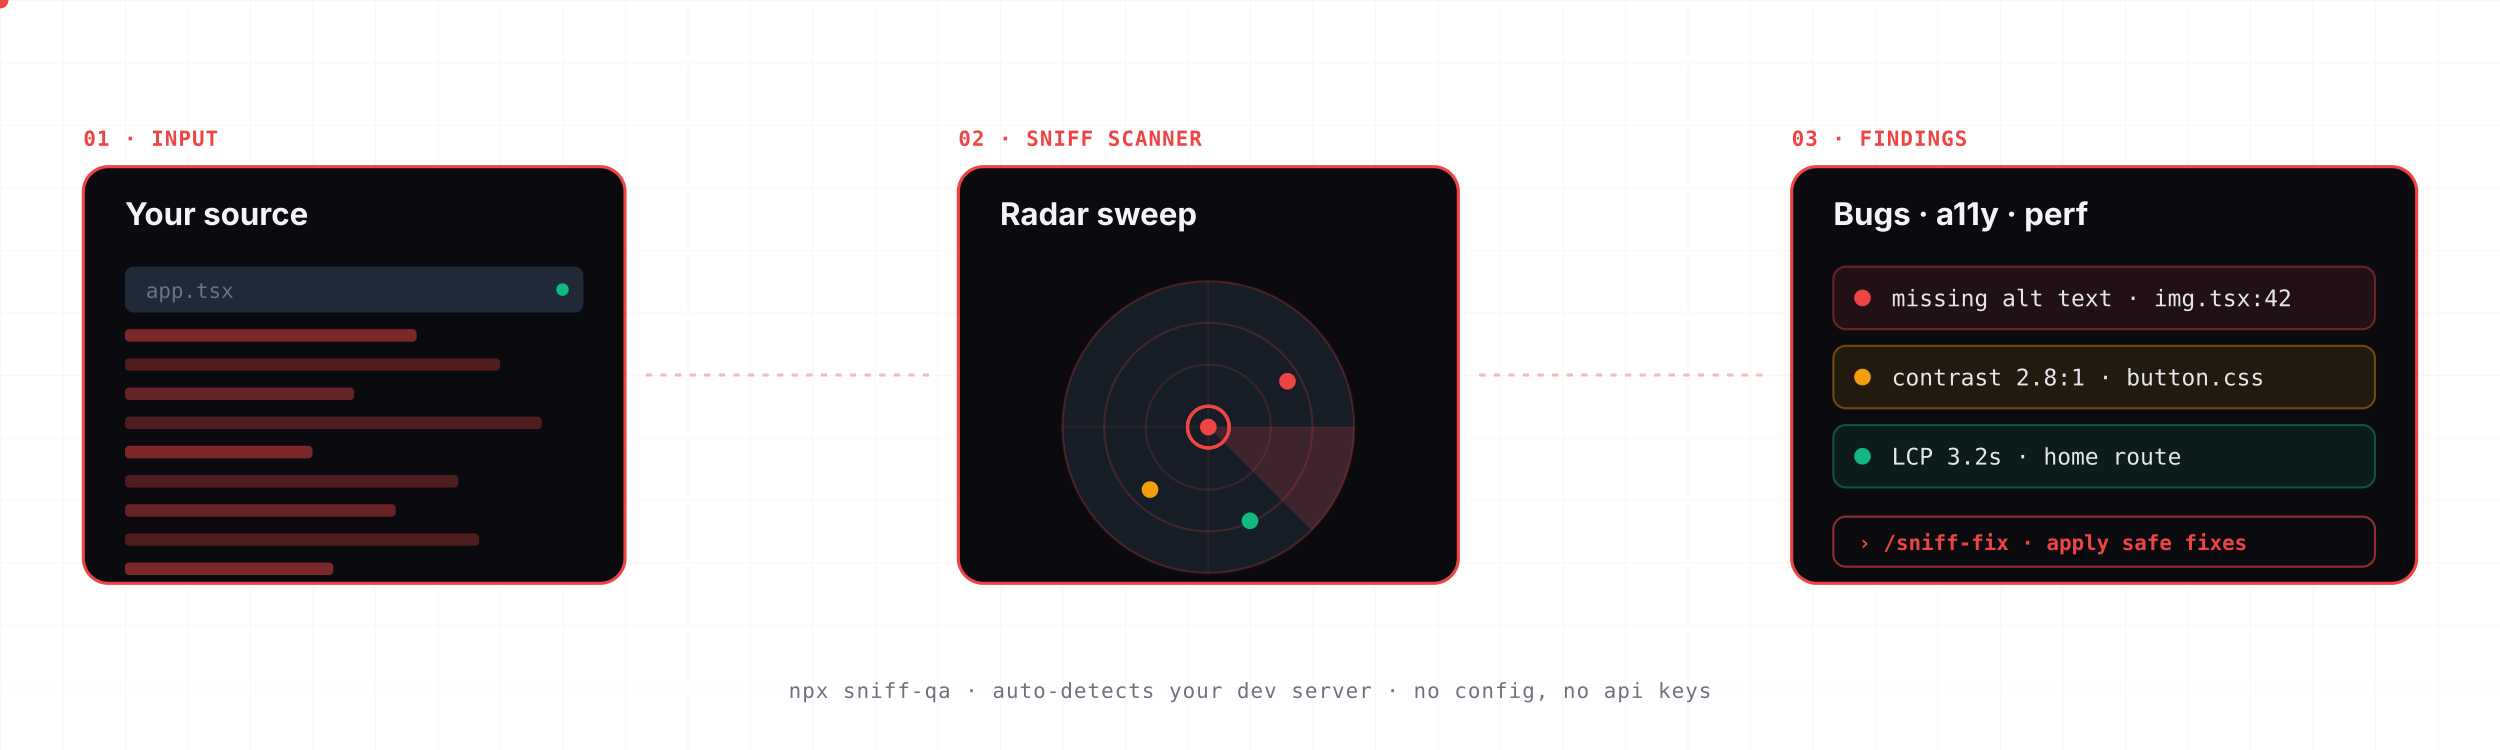
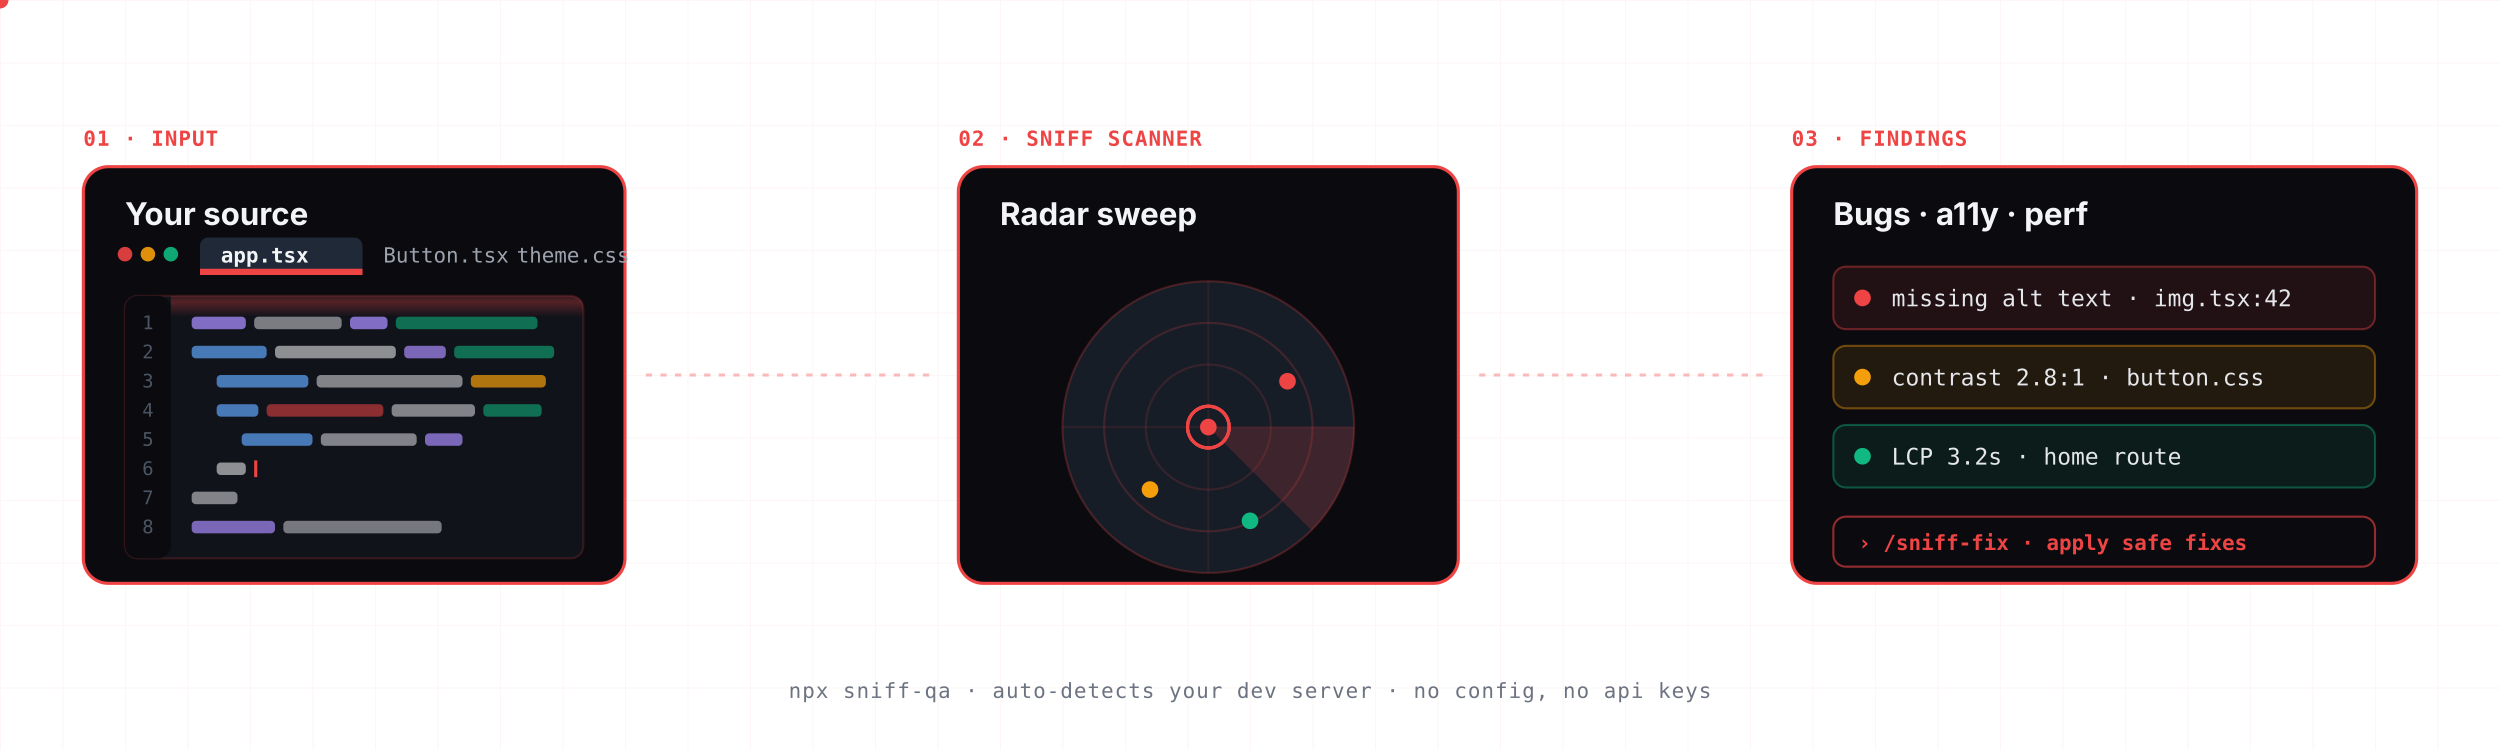
<svg xmlns="http://www.w3.org/2000/svg" viewBox="0 0 1200 360" fill="none" role="img" aria-label="Sniff flow: source files are scanned, bugs are found, fixes are suggested">
  <style>
    .bg-grid { stroke: #ef4444; stroke-width: 1; opacity: 0.05; }
    .frame { fill: #0b0b0f; stroke: #ef4444; stroke-width: 1.5; }
+     .frame-inset { fill: #11131a; stroke: #ef4444; stroke-opacity: 0.2; stroke-width: 1; }
    .mono { font-family: ui-monospace, Menlo, monospace; font-size: 11px; fill: #e5e7eb; }
    .mono-dim { font-family: ui-monospace, Menlo, monospace; font-size: 10px; fill: #6b7280; }
+     .mono-tab { font-family: ui-monospace, Menlo, monospace; font-size: 10px; fill: #9ca3af; }
+     .mono-tab-active { font-family: ui-monospace, Menlo, monospace; font-size: 10px; fill: #f3f4f6; font-weight: 600; }
+     .line-no { font-family: ui-monospace, Menlo, monospace; font-size: 9px; fill: #4b5563; }
    .title { font-family: 'SF Pro Display', system-ui, sans-serif; font-size: 15px; font-weight: 700; fill: #f3f4f6; }
    .label { font-family: ui-monospace, Menlo, monospace; font-size: 10px; font-weight: 600; fill: #ef4444; letter-spacing: 0.5px; }
    .flow-path { stroke: #ef4444; stroke-width: 1.5; opacity: 0.35; fill: none; stroke-dasharray: 3 4; }
-     .scan-beam { fill: url(#beam-grad); opacity: 0.6; animation: scan 2.4s ease-in-out infinite; transform-origin: center; }
-     @keyframes scan {
-       0% { transform: translateY(-60px); opacity: 0; }
-       15% { opacity: 0.7; }
-       85% { opacity: 0.7; }
-       100% { transform: translateY(60px); opacity: 0; }
-     }
-     @keyframes bug-pop {
+ 
+     /* radar blip pop — scales a circle only */
+     @keyframes blip-pop {
      0%, 100% { opacity: 0; transform: scale(0.8); }
-       10% { opacity: 1; transform: scale(1.1); }
+       10% { opacity: 1; transform: scale(1.15); }
      20%, 80% { opacity: 1; transform: scale(1); }
    }
-     .bug-1 { animation: bug-pop 4s ease-in-out infinite 0.6s; transform-origin: center; transform-box: fill-box; }
-     .bug-2 { animation: bug-pop 4s ease-in-out infinite 1.4s; transform-origin: center; transform-box: fill-box; }
-     .bug-3 { animation: bug-pop 4s ease-in-out infinite 2.2s; transform-origin: center; transform-box: fill-box; }
+     .radar-blip-1 { animation: blip-pop 4s ease-in-out infinite 0.6s; transform-origin: center; transform-box: fill-box; }
+     .radar-blip-2 { animation: blip-pop 4s ease-in-out infinite 1.4s; transform-origin: center; transform-box: fill-box; }
+     .radar-blip-3 { animation: blip-pop 4s ease-in-out infinite 2.2s; transform-origin: center; transform-box: fill-box; }
+ 
+     /* finding row — staggered slide-in, stays visible */
+     @keyframes finding-slide {
+       0% { opacity: 0; transform: translateX(14px); }
+       100% { opacity: 1; transform: translateX(0); }
+     }
+     .finding-row-1 { animation: finding-slide 0.6s ease-out 0.4s both; }
+     .finding-row-2 { animation: finding-slide 0.6s ease-out 0.9s both; }
+     .finding-row-3 { animation: finding-slide 0.6s ease-out 1.4s both; }
+ 
+     /* severity dot pulse */
+     @keyframes dot-pulse {
+       0%, 100% { transform: scale(1); opacity: 1; }
+       50% { transform: scale(1.35); opacity: 0.75; }
+     }
+     .sev-dot-1 { animation: dot-pulse 2.2s ease-in-out infinite 1.2s; transform-origin: center; transform-box: fill-box; }
+     .sev-dot-2 { animation: dot-pulse 2.2s ease-in-out infinite 1.7s; transform-origin: center; transform-box: fill-box; }
+     .sev-dot-3 { animation: dot-pulse 2.2s ease-in-out infinite 2.2s; transform-origin: center; transform-box: fill-box; }
+ 
    @keyframes radar-ring {
      0% { r: 10; opacity: 0.9; }
      100% { r: 90; opacity: 0; }
    }
    .radar-1 { animation: radar-ring 2.4s ease-out infinite; }
    .radar-2 { animation: radar-ring 2.4s ease-out infinite 0.8s; }
    .radar-3 { animation: radar-ring 2.4s ease-out infinite 1.6s; }
+ 
+     /* code line shimmer */
    @keyframes code-flicker {
-       0%, 100% { opacity: 1; }
-       50% { opacity: 0.6; }
+       0%, 100% { opacity: 0.85; }
+       50% { opacity: 0.45; }
    }
    .code-line { animation: code-flicker 3s ease-in-out infinite; }
    .code-line-2 { animation: code-flicker 3s ease-in-out infinite 0.5s; }
    .code-line-3 { animation: code-flicker 3s ease-in-out infinite 1s; }
+ 
+     /* scan highlight sweeping over code */
+     @keyframes scan-sweep {
+       0% { transform: translateY(0); opacity: 0; }
+       10% { opacity: 1; }
+       90% { opacity: 1; }
+       100% { transform: translateY(126px); opacity: 0; }
+     }
+     .scan-highlight { animation: scan-sweep 2.8s ease-in-out infinite; }
+ 
+     /* caret blink */
+     @keyframes caret-blink {
+       0%, 49% { opacity: 1; }
+       50%, 100% { opacity: 0; }
+     }
+     .caret { animation: caret-blink 1s step-end infinite; }
+ 
+     /* command prompt glow */
+     @keyframes cmd-glow {
+       0%, 100% { stroke-opacity: 0.6; }
+       50% { stroke-opacity: 1; }
+     }
+     .cmd-frame { animation: cmd-glow 2.4s ease-in-out infinite; }
  </style>
  <defs>
    <pattern id="grid-sniff" width="30" height="30" patternUnits="userSpaceOnUse">
      <path d="M 30 0 L 0 0 0 30" class="bg-grid" />
    </pattern>
    <linearGradient id="beam-grad" x1="0%" y1="0%" x2="0%" y2="100%">
      <stop offset="0%" stop-color="#ef4444" stop-opacity="0" />
-       <stop offset="50%" stop-color="#ef4444" stop-opacity="0.6" />
+       <stop offset="50%" stop-color="#ef4444" stop-opacity="0.55" />
      <stop offset="100%" stop-color="#ef4444" stop-opacity="0" />
    </linearGradient>
    <radialGradient id="radar-grad">
      <stop offset="0%" stop-color="#ef4444" stop-opacity="0.3" />
      <stop offset="100%" stop-color="#ef4444" stop-opacity="0" />
    </radialGradient>
+     <clipPath id="code-clip">
+       <rect x="0" y="0" width="220" height="126" rx="6" />
+     </clipPath>
  </defs>
  <rect width="1200" height="360" fill="url(#grid-sniff)" />
  <g transform="translate(40,80)">
    <text x="0" y="-10" class="label">01 · INPUT</text>
    <rect x="0" y="0" width="260" height="200" rx="12" class="frame" />
    <text x="20" y="28" class="title">Your source</text>
-     <g transform="translate(20,48)">
-       <rect x="0" y="0" width="220" height="22" rx="4" fill="#1f2937" />
-       <text x="10" y="15" class="mono-dim">app.tsx</text>
-       <circle cx="210" cy="11" r="3" fill="#10b981" />
-       <g transform="translate(0,30)">
-         <rect class="code-line" x="0" y="0" width="140" height="6" rx="2" fill="#ef4444" fill-opacity="0.5" />
-         <rect class="code-line-2" x="0" y="14" width="180" height="6" rx="2" fill="#ef4444" fill-opacity="0.3" />
-         <rect class="code-line-3" x="0" y="28" width="110" height="6" rx="2" fill="#ef4444" fill-opacity="0.4" />
-         <rect class="code-line" x="0" y="42" width="200" height="6" rx="2" fill="#ef4444" fill-opacity="0.3" />
-         <rect class="code-line-2" x="0" y="56" width="90" height="6" rx="2" fill="#ef4444" fill-opacity="0.5" />
-         <rect class="code-line-3" x="0" y="70" width="160" height="6" rx="2" fill="#ef4444" fill-opacity="0.3" />
-         <rect class="code-line" x="0" y="84" width="130" height="6" rx="2" fill="#ef4444" fill-opacity="0.4" />
-         <rect class="code-line-2" x="0" y="98" width="170" height="6" rx="2" fill="#ef4444" fill-opacity="0.3" />
-         <rect class="code-line-3" x="0" y="112" width="100" height="6" rx="2" fill="#ef4444" fill-opacity="0.5" />
+     <g transform="translate(20,42)">
+       <circle cx="0" cy="0" r="3.5" fill="#ef4444" opacity="0.9" />
+       <circle cx="11" cy="0" r="3.5" fill="#f59e0b" opacity="0.9" />
+       <circle cx="22" cy="0" r="3.5" fill="#10b981" opacity="0.9" />
+     </g>
+     <g transform="translate(56,34)">
+       <rect x="0" y="0" width="78" height="18" rx="4" fill="#1f2937" />
+       <rect x="0" y="15" width="78" height="3" fill="#ef4444" />
+       <text x="10" y="12" class="mono-tab-active">app.tsx</text>
+       <text x="88" y="12" class="mono-tab">Button.tsx</text>
+       <text x="152" y="12" class="mono-tab">theme.css</text>
+     </g>
+     <g transform="translate(20,62)">
+       <rect x="0" y="0" width="220" height="126" rx="6" fill="#11131a" stroke="#ef4444" stroke-opacity="0.18" />
+       <rect x="0" y="0" width="22" height="126" rx="6" fill="#0b0b0f" />
+       <text x="11" y="16" text-anchor="middle" class="line-no">1</text>
+       <text x="11" y="30" text-anchor="middle" class="line-no">2</text>
+       <text x="11" y="44" text-anchor="middle" class="line-no">3</text>
+       <text x="11" y="58" text-anchor="middle" class="line-no">4</text>
+       <text x="11" y="72" text-anchor="middle" class="line-no">5</text>
+       <text x="11" y="86" text-anchor="middle" class="line-no">6</text>
+       <text x="11" y="100" text-anchor="middle" class="line-no">7</text>
+       <text x="11" y="114" text-anchor="middle" class="line-no">8</text>
+       <g clip-path="url(#code-clip)">
+         <rect class="scan-highlight" x="22" y="-4" width="198" height="14" fill="url(#beam-grad)" opacity="0.55" />
+       </g>
+       <g transform="translate(32,10)">
+         <rect class="code-line" x="0" y="0" width="26" height="6" rx="2" fill="#a78bfa" fill-opacity="0.75" />
+         <rect x="30" y="0" width="42" height="6" rx="2" fill="#e5e7eb" fill-opacity="0.5" />
+         <rect x="76" y="0" width="18" height="6" rx="2" fill="#a78bfa" fill-opacity="0.75" />
+         <rect x="98" y="0" width="68" height="6" rx="2" fill="#10b981" fill-opacity="0.55" />
+         <rect class="code-line-2" x="0" y="14" width="36" height="6" rx="2" fill="#60a5fa" fill-opacity="0.7" />
+         <rect x="40" y="14" width="58" height="6" rx="2" fill="#f3f4f6" fill-opacity="0.55" />
+         <rect x="102" y="14" width="20" height="6" rx="2" fill="#a78bfa" fill-opacity="0.7" />
+         <rect x="126" y="14" width="48" height="6" rx="2" fill="#10b981" fill-opacity="0.55" />
+         <rect class="code-line-3" x="12" y="28" width="44" height="6" rx="2" fill="#60a5fa" fill-opacity="0.7" />
+         <rect x="60" y="28" width="70" height="6" rx="2" fill="#f3f4f6" fill-opacity="0.5" />
+         <rect x="134" y="28" width="36" height="6" rx="2" fill="#f59e0b" fill-opacity="0.7" />
+         <rect class="code-line" x="12" y="42" width="20" height="6" rx="2" fill="#60a5fa" fill-opacity="0.7" />
+         <rect x="36" y="42" width="56" height="6" rx="2" fill="#ef4444" fill-opacity="0.55" />
+         <rect x="96" y="42" width="40" height="6" rx="2" fill="#f3f4f6" fill-opacity="0.5" />
+         <rect x="140" y="42" width="28" height="6" rx="2" fill="#10b981" fill-opacity="0.55" />
+         <rect class="code-line-2" x="24" y="56" width="34" height="6" rx="2" fill="#60a5fa" fill-opacity="0.7" />
+         <rect x="62" y="56" width="46" height="6" rx="2" fill="#f3f4f6" fill-opacity="0.5" />
+         <rect x="112" y="56" width="18" height="6" rx="2" fill="#a78bfa" fill-opacity="0.7" />
+         <rect class="code-line-3" x="12" y="70" width="14" height="6" rx="2" fill="#f3f4f6" fill-opacity="0.55" />
+         <rect class="caret" x="30" y="69" width="1.5" height="8" fill="#ef4444" />
+         <rect class="code-line" x="0" y="84" width="22" height="6" rx="2" fill="#f3f4f6" fill-opacity="0.5" />
+         <rect class="code-line-2" x="0" y="98" width="40" height="6" rx="2" fill="#a78bfa" fill-opacity="0.7" />
+         <rect x="44" y="98" width="76" height="6" rx="2" fill="#f3f4f6" fill-opacity="0.45" />
      </g>
    </g>
  </g>
  <path d="M 310 180 L 450 180" class="flow-path" />
  <circle r="4" fill="#ef4444">
    <animateMotion dur="2s" repeatCount="indefinite" path="M 310 180 L 450 180" />
  </circle>
  <circle r="3" fill="#ef4444" opacity="0.5">
    <animateMotion dur="2s" begin="0.6s" repeatCount="indefinite" path="M 310 180 L 450 180" />
  </circle>
  <g transform="translate(460,80)">
    <text x="0" y="-10" class="label">02 · SNIFF SCANNER</text>
    <rect x="0" y="0" width="240" height="200" rx="12" class="frame" />
    <text x="20" y="28" class="title">Radar sweep</text>
    <g transform="translate(120,125)">
      <circle cx="0" cy="0" r="70" fill="#1f2937" opacity="0.6" />
      <circle cx="0" cy="0" r="70" fill="none" stroke="#ef4444" stroke-opacity="0.25" />
      <circle cx="0" cy="0" r="50" fill="none" stroke="#ef4444" stroke-opacity="0.2" />
      <circle cx="0" cy="0" r="30" fill="none" stroke="#ef4444" stroke-opacity="0.15" />
      <line x1="-70" y1="0" x2="70" y2="0" stroke="#ef4444" stroke-opacity="0.1" />
      <line x1="0" y1="-70" x2="0" y2="70" stroke="#ef4444" stroke-opacity="0.1" />
      <circle cx="0" cy="0" r="10" fill="none" stroke="#ef4444" stroke-width="1.5" class="radar-1" />
      <circle cx="0" cy="0" r="10" fill="none" stroke="#ef4444" stroke-width="1.5" class="radar-2" />
      <circle cx="0" cy="0" r="10" fill="none" stroke="#ef4444" stroke-width="1.5" class="radar-3" />
      <path d="M 0 0 L 70 0 A 70 70 0 0 1 49.5 49.5 Z" fill="#ef4444" fill-opacity="0.18">
        <animateTransform attributeName="transform" type="rotate" from="0" to="360" dur="3s" repeatCount="indefinite" />
      </path>
-       <circle cx="38" cy="-22" r="4" fill="#ef4444" class="bug-1" />
-       <circle cx="-28" cy="30" r="4" fill="#f59e0b" class="bug-2" />
-       <circle cx="20" cy="45" r="4" fill="#10b981" class="bug-3" />
+       <circle cx="38" cy="-22" r="4" fill="#ef4444" class="radar-blip-1" />
+       <circle cx="-28" cy="30" r="4" fill="#f59e0b" class="radar-blip-2" />
+       <circle cx="20" cy="45" r="4" fill="#10b981" class="radar-blip-3" />
      <circle cx="0" cy="0" r="4" fill="#ef4444" />
    </g>
  </g>
  <path d="M 710 180 L 850 180" class="flow-path" />
  <circle r="4" fill="#ef4444">
    <animateMotion dur="2s" repeatCount="indefinite" path="M 710 180 L 850 180" />
  </circle>
  <circle r="3" fill="#ef4444" opacity="0.5">
    <animateMotion dur="2s" begin="0.6s" repeatCount="indefinite" path="M 710 180 L 850 180" />
  </circle>
  <g transform="translate(860,80)">
    <text x="0" y="-10" class="label">03 · FINDINGS</text>
    <rect x="0" y="0" width="300" height="200" rx="12" class="frame" />
    <text x="20" y="28" class="title">Bugs · a11y · perf</text>
    <g transform="translate(20,48)">
-       <g class="bug-1">
-         <rect x="0" y="0" width="260" height="30" rx="6" fill="#ef4444" fill-opacity="0.1" stroke="#ef4444" stroke-opacity="0.4" />
-         <circle cx="14" cy="15" r="4" fill="#ef4444" />
-         <text x="28" y="19" class="mono">missing alt text · img.tsx:42</text>
-       </g>
-       <g transform="translate(0,38)" class="bug-2">
-         <rect x="0" y="0" width="260" height="30" rx="6" fill="#f59e0b" fill-opacity="0.1" stroke="#f59e0b" stroke-opacity="0.4" />
-         <circle cx="14" cy="15" r="4" fill="#f59e0b" />
-         <text x="28" y="19" class="mono">contrast 2.8:1 · button.css</text>
-       </g>
-       <g transform="translate(0,76)" class="bug-3">
-         <rect x="0" y="0" width="260" height="30" rx="6" fill="#10b981" fill-opacity="0.1" stroke="#10b981" stroke-opacity="0.4" />
-         <circle cx="14" cy="15" r="4" fill="#10b981" />
-         <text x="28" y="19" class="mono">LCP 3.2s · home route</text>
+       <g transform="translate(0,0)">
+         <g class="finding-row-1">
+           <rect x="0" y="0" width="260" height="30" rx="6" fill="#ef4444" fill-opacity="0.1" stroke="#ef4444" stroke-opacity="0.4" />
+           <circle cx="14" cy="15" r="4" fill="#ef4444" class="sev-dot-1" />
+           <text x="28" y="19" class="mono">missing alt text · img.tsx:42</text>
+         </g>
+       </g>
+       <g transform="translate(0,38)">
+         <g class="finding-row-2">
+           <rect x="0" y="0" width="260" height="30" rx="6" fill="#f59e0b" fill-opacity="0.1" stroke="#f59e0b" stroke-opacity="0.4" />
+           <circle cx="14" cy="15" r="4" fill="#f59e0b" class="sev-dot-2" />
+           <text x="28" y="19" class="mono">contrast 2.8:1 · button.css</text>
+         </g>
+       </g>
+       <g transform="translate(0,76)">
+         <g class="finding-row-3">
+           <rect x="0" y="0" width="260" height="30" rx="6" fill="#10b981" fill-opacity="0.1" stroke="#10b981" stroke-opacity="0.4" />
+           <circle cx="14" cy="15" r="4" fill="#10b981" class="sev-dot-3" />
+           <text x="28" y="19" class="mono">LCP 3.2s · home route</text>
+         </g>
      </g>
      <g transform="translate(0,120)">
-         <rect x="0" y="0" width="260" height="24" rx="6" fill="#0b0b0f" stroke="#ef4444" stroke-opacity="0.6" />
+         <rect x="0" y="0" width="260" height="24" rx="6" fill="#0b0b0f" stroke="#ef4444" stroke-opacity="0.6" class="cmd-frame" />
        <text x="12" y="16" font-family="Menlo,monospace" font-size="10" fill="#ef4444" font-weight="600">›  /sniff-fix  · apply safe fixes</text>
      </g>
    </g>
  </g>
  <text x="600" y="335" text-anchor="middle" font-family="Menlo,monospace" font-size="10" fill="#6b7280" letter-spacing="0.5">npx sniff-qa  ·  auto-detects your dev server  ·  no config, no api keys</text>
</svg>
